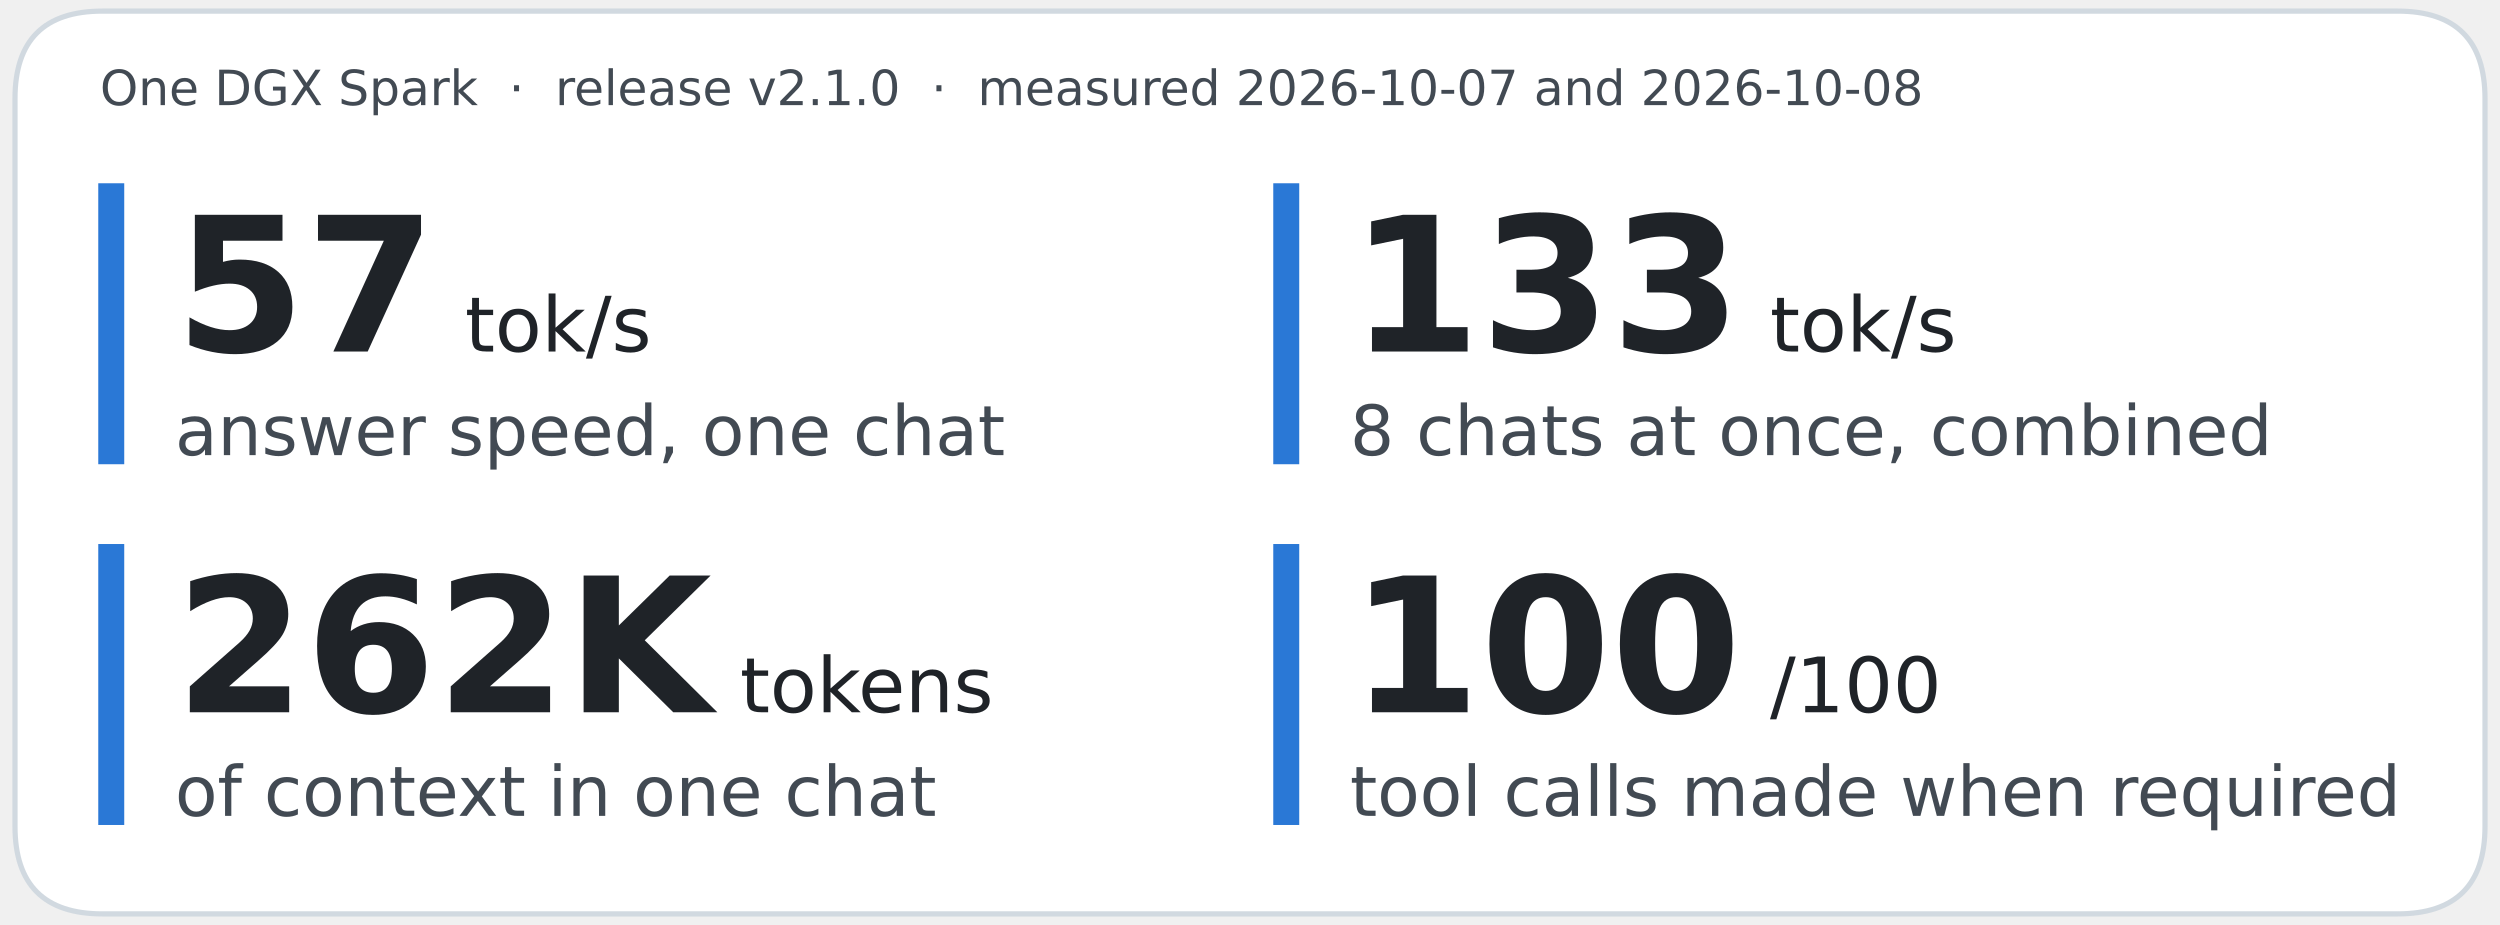
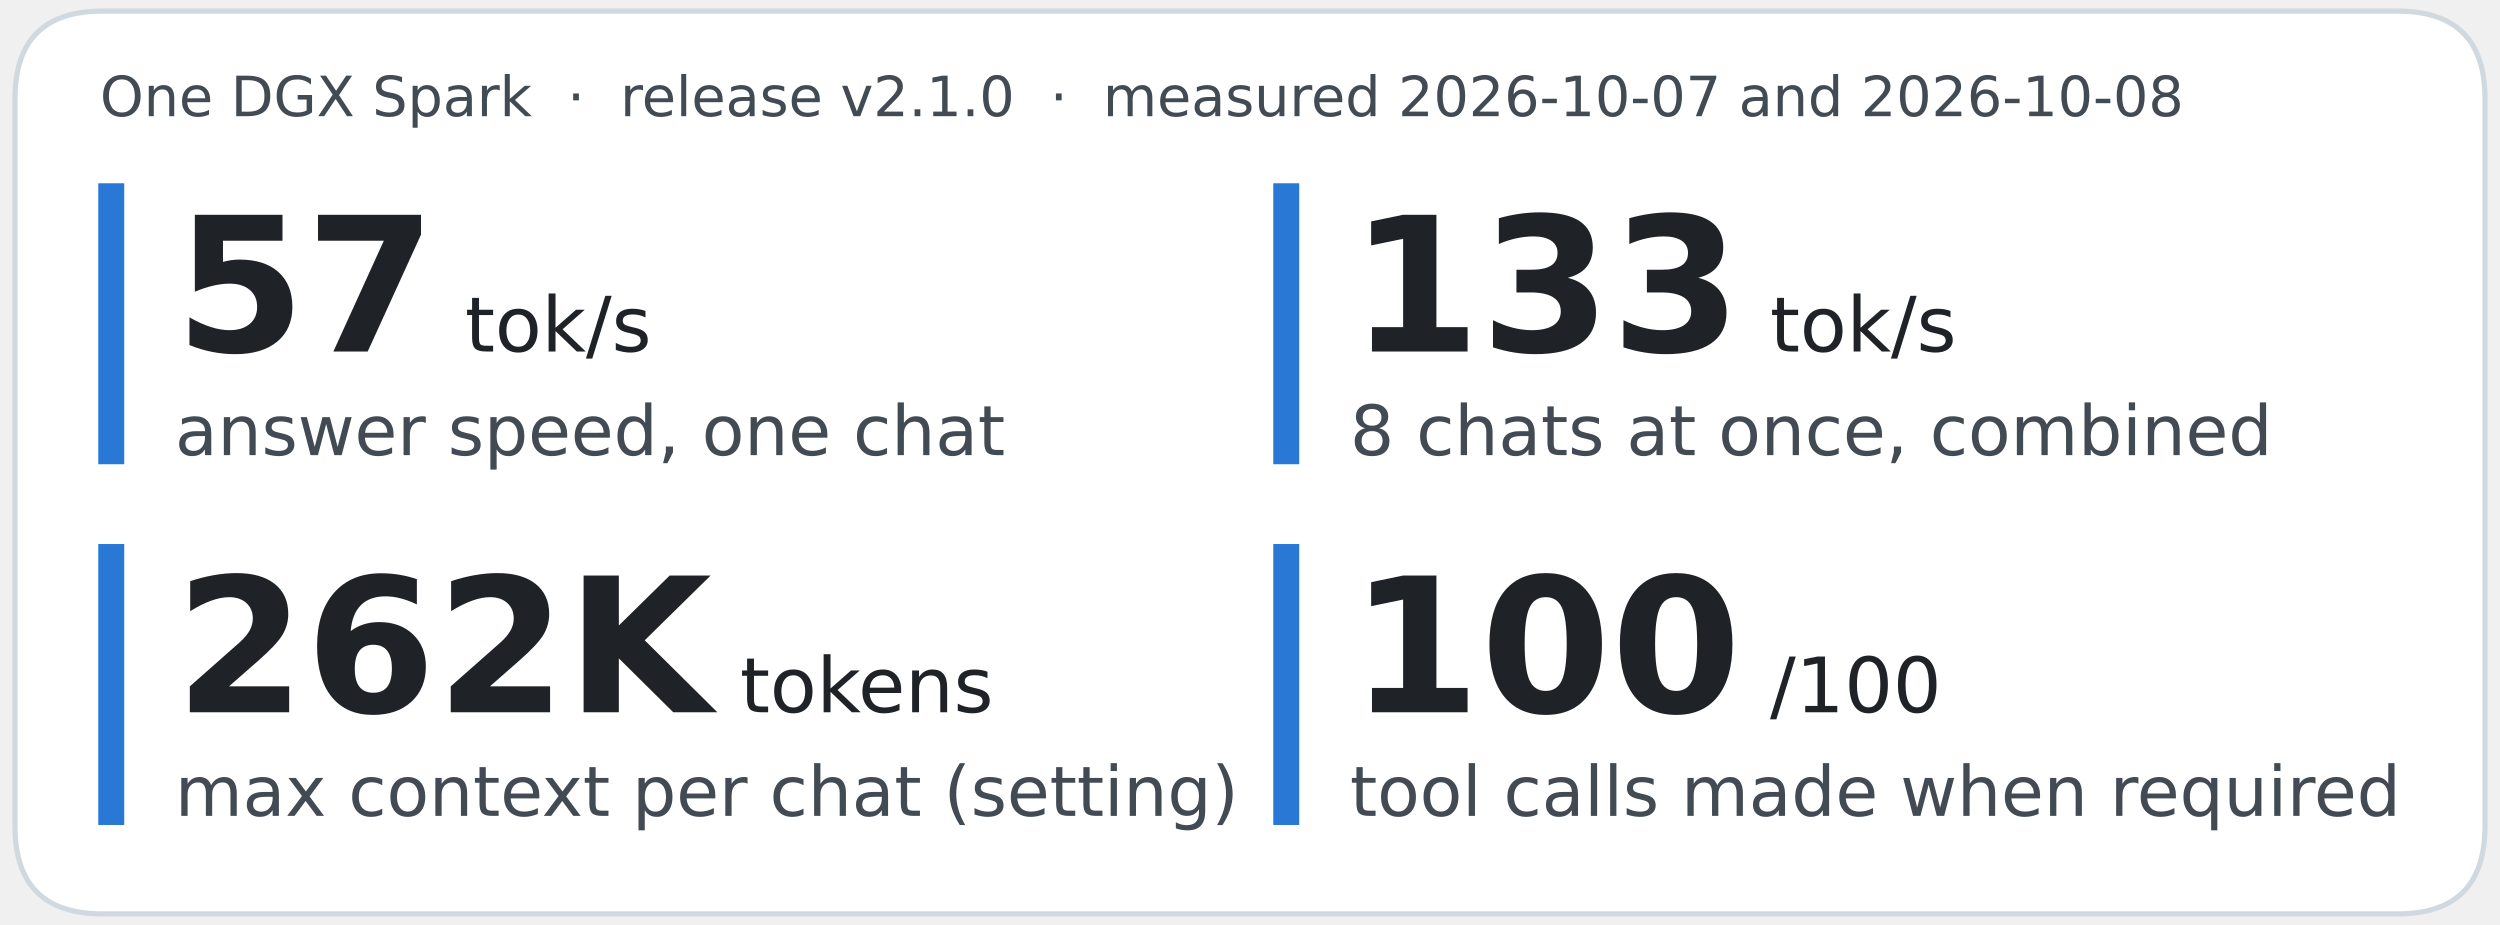
<svg xmlns="http://www.w3.org/2000/svg" xmlns:xlink="http://www.w3.org/1999/xlink" width="720pt" height="266.4pt" viewBox="0 0 720 266.4" version="1.1">
  <defs>
    <style type="text/css">*{stroke-linejoin: round; stroke-linecap: butt}</style>
  </defs>
  <g id="figure_1">
    <g id="patch_1">
      <path d="M 0 266.4  L 720 266.4  L 720 0  L 0 0  L 0 266.4  z " style="fill: none; opacity: 0" />
    </g>
    <g id="patch_2">
      <path d="M 29.52 263.203  L 690.48 263.203  Q 715.68 263.203 715.68 238.003  L 715.68 28.397  Q 715.68 3.197 690.48 3.197  L 29.52 3.197  Q 4.32 3.197 4.32 28.397  L 4.32 238.003  Q 4.32 263.203 29.52 263.203  z " style="fill: #ffffff; stroke: #d1d9e0; stroke-width: 1.5; stroke-linejoin: miter" />
    </g>
    <g id="patch_3">
      <path d="M 28.8 133.2  L 35.28 133.2  L 35.28 53.28  L 28.8 53.28  z " style="fill: #2a78d6; stroke: #2a78d6; stroke-linejoin: miter" />
    </g>
    <g id="patch_4">
      <path d="M 367.2 133.2  L 373.68 133.2  L 373.68 53.28  L 367.2 53.28  z " style="fill: #2a78d6; stroke: #2a78d6; stroke-linejoin: miter" />
    </g>
    <g id="patch_5">
      <path d="M 28.8 237.096  L 35.28 237.096  L 35.28 157.176  L 28.8 157.176  z " style="fill: #2a78d6; stroke: #2a78d6; stroke-linejoin: miter" />
    </g>
    <g id="patch_6">
      <path d="M 367.2 237.096  L 373.68 237.096  L 373.68 157.176  L 367.2 157.176  z " style="fill: #2a78d6; stroke: #2a78d6; stroke-linejoin: miter" />
    </g>
    <g id="text_1">
      <g style="fill: #1f2328" transform="translate(50.4 101.232) scale(0.54 -0.54)">
        <defs>
          <path id="DejaVuSans-Bold-18" d="M 678 4666  L 3669 4666  L 3669 3781  L 1638 3781  L 1638 3059  Q 1775 3097 1914 3117  Q 2053 3138 2203 3138  Q 3056 3138 3531 2711  Q 4006 2284 4006 1522  Q 4006 766 3489 337  Q 2972 -91 2053 -91  Q 1656 -91 1267 -14  Q 878 63 494 219  L 494 1166  Q 875 947 1217 837  Q 1559 728 1863 728  Q 2300 728 2551 942  Q 2803 1156 2803 1522  Q 2803 1891 2551 2103  Q 2300 2316 1863 2316  Q 1603 2316 1309 2248  Q 1016 2181 678 2041  L 678 4666  z " transform="scale(0.015625)" />
          <path id="DejaVuSans-Bold-1a" d="M 428 4666  L 3944 4666  L 3944 3988  L 2125 0  L 953 0  L 2675 3781  L 428 3781  L 428 4666  z " transform="scale(0.015625)" />
        </defs>
        <use xlink:href="#DejaVuSans-Bold-18" />
        <use xlink:href="#DejaVuSans-Bold-1a" transform="translate(69.57812 0)" />
      </g>
    </g>
    <g id="text_2">
      <g style="fill: #1f2328" transform="translate(133.92 101.232) scale(0.22 -0.22)">
        <defs>
          <path id="DejaVuSans-57" d="M 1172 4494  L 1172 3500  L 2356 3500  L 2356 3053  L 1172 3053  L 1172 1153  Q 1172 725 1289 603  Q 1406 481 1766 481  L 2356 481  L 2356 0  L 1766 0  Q 1100 0 847 248  Q 594 497 594 1153  L 594 3053  L 172 3053  L 172 3500  L 594 3500  L 594 4494  L 1172 4494  z " transform="scale(0.015625)" />
          <path id="DejaVuSans-52" d="M 1959 3097  Q 1497 3097 1228 2736  Q 959 2375 959 1747  Q 959 1119 1226 758  Q 1494 397 1959 397  Q 2419 397 2687 759  Q 2956 1122 2956 1747  Q 2956 2369 2687 2733  Q 2419 3097 1959 3097  z M 1959 3584  Q 2709 3584 3137 3096  Q 3566 2609 3566 1747  Q 3566 888 3137 398  Q 2709 -91 1959 -91  Q 1206 -91 779 398  Q 353 888 353 1747  Q 353 2609 779 3096  Q 1206 3584 1959 3584  z " transform="scale(0.015625)" />
          <path id="DejaVuSans-4e" d="M 581 4863  L 1159 4863  L 1159 1991  L 2875 3500  L 3609 3500  L 1753 1863  L 3688 0  L 2938 0  L 1159 1709  L 1159 0  L 581 0  L 581 4863  z " transform="scale(0.015625)" />
          <path id="DejaVuSans-12" d="M 1625 4666  L 2156 4666  L 531 -594  L 0 -594  L 1625 4666  z " transform="scale(0.015625)" />
          <path id="DejaVuSans-56" d="M 2834 3397  L 2834 2853  Q 2591 2978 2328 3040  Q 2066 3103 1784 3103  Q 1356 3103 1142 2972  Q 928 2841 928 2578  Q 928 2378 1081 2264  Q 1234 2150 1697 2047  L 1894 2003  Q 2506 1872 2764 1633  Q 3022 1394 3022 966  Q 3022 478 2636 193  Q 2250 -91 1575 -91  Q 1294 -91 989 -36  Q 684 19 347 128  L 347 722  Q 666 556 975 473  Q 1284 391 1588 391  Q 1994 391 2212 530  Q 2431 669 2431 922  Q 2431 1156 2273 1281  Q 2116 1406 1581 1522  L 1381 1569  Q 847 1681 609 1914  Q 372 2147 372 2553  Q 372 3047 722 3315  Q 1072 3584 1716 3584  Q 2034 3584 2315 3537  Q 2597 3491 2834 3397  z " transform="scale(0.015625)" />
        </defs>
        <use xlink:href="#DejaVuSans-57" />
        <use xlink:href="#DejaVuSans-52" transform="translate(39.20312 0)" />
        <use xlink:href="#DejaVuSans-4e" transform="translate(100.3906 0)" />
        <use xlink:href="#DejaVuSans-12" transform="translate(158.2969 0)" />
        <use xlink:href="#DejaVuSans-56" transform="translate(191.9844 0)" />
      </g>
    </g>
    <g id="text_3">
      <g style="fill: #424a53" transform="translate(50.4 131.0809) scale(0.2 -0.2)">
        <defs>
          <path id="DejaVuSans-44" d="M 2194 1759  Q 1497 1759 1228 1600  Q 959 1441 959 1056  Q 959 750 1161 570  Q 1363 391 1709 391  Q 2188 391 2477 730  Q 2766 1069 2766 1631  L 2766 1759  L 2194 1759  z M 3341 1997  L 3341 0  L 2766 0  L 2766 531  Q 2569 213 2275 61  Q 1981 -91 1556 -91  Q 1019 -91 701 211  Q 384 513 384 1019  Q 384 1609 779 1909  Q 1175 2209 1959 2209  L 2766 2209  L 2766 2266  Q 2766 2663 2505 2880  Q 2244 3097 1772 3097  Q 1472 3097 1187 3025  Q 903 2953 641 2809  L 641 3341  Q 956 3463 1253 3523  Q 1550 3584 1831 3584  Q 2591 3584 2966 3190  Q 3341 2797 3341 1997  z " transform="scale(0.015625)" />
          <path id="DejaVuSans-51" d="M 3513 2113  L 3513 0  L 2938 0  L 2938 2094  Q 2938 2591 2744 2837  Q 2550 3084 2163 3084  Q 1697 3084 1428 2787  Q 1159 2491 1159 1978  L 1159 0  L 581 0  L 581 3500  L 1159 3500  L 1159 2956  Q 1366 3272 1645 3428  Q 1925 3584 2291 3584  Q 2894 3584 3203 3211  Q 3513 2838 3513 2113  z " transform="scale(0.015625)" />
          <path id="DejaVuSans-5a" d="M 269 3500  L 844 3500  L 1563 769  L 2278 3500  L 2956 3500  L 3675 769  L 4391 3500  L 4966 3500  L 4050 0  L 3372 0  L 2619 2869  L 1863 0  L 1184 0  L 269 3500  z " transform="scale(0.015625)" />
          <path id="DejaVuSans-48" d="M 3597 1894  L 3597 1613  L 953 1613  Q 991 1019 1311 708  Q 1631 397 2203 397  Q 2534 397 2845 478  Q 3156 559 3463 722  L 3463 178  Q 3153 47 2828 -22  Q 2503 -91 2169 -91  Q 1331 -91 842 396  Q 353 884 353 1716  Q 353 2575 817 3079  Q 1281 3584 2069 3584  Q 2775 3584 3186 3129  Q 3597 2675 3597 1894  z M 3022 2063  Q 3016 2534 2758 2815  Q 2500 3097 2075 3097  Q 1594 3097 1305 2825  Q 1016 2553 972 2059  L 3022 2063  z " transform="scale(0.015625)" />
          <path id="DejaVuSans-55" d="M 2631 2963  Q 2534 3019 2420 3045  Q 2306 3072 2169 3072  Q 1681 3072 1420 2755  Q 1159 2438 1159 1844  L 1159 0  L 581 0  L 581 3500  L 1159 3500  L 1159 2956  Q 1341 3275 1631 3429  Q 1922 3584 2338 3584  Q 2397 3584 2469 3576  Q 2541 3569 2628 3553  L 2631 2963  z " transform="scale(0.015625)" />
          <path id="DejaVuSans-3" transform="scale(0.015625)" />
          <path id="DejaVuSans-53" d="M 1159 525  L 1159 -1331  L 581 -1331  L 581 3500  L 1159 3500  L 1159 2969  Q 1341 3281 1617 3432  Q 1894 3584 2278 3584  Q 2916 3584 3314 3078  Q 3713 2572 3713 1747  Q 3713 922 3314 415  Q 2916 -91 2278 -91  Q 1894 -91 1617 61  Q 1341 213 1159 525  z M 3116 1747  Q 3116 2381 2855 2742  Q 2594 3103 2138 3103  Q 1681 3103 1420 2742  Q 1159 2381 1159 1747  Q 1159 1113 1420 752  Q 1681 391 2138 391  Q 2594 391 2855 752  Q 3116 1113 3116 1747  z " transform="scale(0.015625)" />
          <path id="DejaVuSans-47" d="M 2906 2969  L 2906 4863  L 3481 4863  L 3481 0  L 2906 0  L 2906 525  Q 2725 213 2448 61  Q 2172 -91 1784 -91  Q 1150 -91 751 415  Q 353 922 353 1747  Q 353 2572 751 3078  Q 1150 3584 1784 3584  Q 2172 3584 2448 3432  Q 2725 3281 2906 2969  z M 947 1747  Q 947 1113 1208 752  Q 1469 391 1925 391  Q 2381 391 2643 752  Q 2906 1113 2906 1747  Q 2906 2381 2643 2742  Q 2381 3103 1925 3103  Q 1469 3103 1208 2742  Q 947 2381 947 1747  z " transform="scale(0.015625)" />
          <path id="DejaVuSans-f" d="M 750 794  L 1409 794  L 1409 256  L 897 -744  L 494 -744  L 750 256  L 750 794  z " transform="scale(0.015625)" />
          <path id="DejaVuSans-46" d="M 3122 3366  L 3122 2828  Q 2878 2963 2633 3030  Q 2388 3097 2138 3097  Q 1578 3097 1268 2742  Q 959 2388 959 1747  Q 959 1106 1268 751  Q 1578 397 2138 397  Q 2388 397 2633 464  Q 2878 531 3122 666  L 3122 134  Q 2881 22 2623 -34  Q 2366 -91 2075 -91  Q 1284 -91 818 406  Q 353 903 353 1747  Q 353 2603 823 3093  Q 1294 3584 2113 3584  Q 2378 3584 2631 3529  Q 2884 3475 3122 3366  z " transform="scale(0.015625)" />
          <path id="DejaVuSans-4b" d="M 3513 2113  L 3513 0  L 2938 0  L 2938 2094  Q 2938 2591 2744 2837  Q 2550 3084 2163 3084  Q 1697 3084 1428 2787  Q 1159 2491 1159 1978  L 1159 0  L 581 0  L 581 4863  L 1159 4863  L 1159 2956  Q 1366 3272 1645 3428  Q 1925 3584 2291 3584  Q 2894 3584 3203 3211  Q 3513 2838 3513 2113  z " transform="scale(0.015625)" />
        </defs>
        <use xlink:href="#DejaVuSans-44" />
        <use xlink:href="#DejaVuSans-51" transform="translate(61.28125 0)" />
        <use xlink:href="#DejaVuSans-56" transform="translate(124.6562 0)" />
        <use xlink:href="#DejaVuSans-5a" transform="translate(176.75 0)" />
        <use xlink:href="#DejaVuSans-48" transform="translate(258.5312 0)" />
        <use xlink:href="#DejaVuSans-55" transform="translate(320.0625 0)" />
        <use xlink:href="#DejaVuSans-3" transform="translate(361.1719 0)" />
        <use xlink:href="#DejaVuSans-56" transform="translate(392.9531 0)" />
        <use xlink:href="#DejaVuSans-53" transform="translate(445.0469 0)" />
        <use xlink:href="#DejaVuSans-48" transform="translate(508.5312 0)" />
        <use xlink:href="#DejaVuSans-48" transform="translate(570.0625 0)" />
        <use xlink:href="#DejaVuSans-47" transform="translate(631.5938 0)" />
        <use xlink:href="#DejaVuSans-f" transform="translate(695.0781 0)" />
        <use xlink:href="#DejaVuSans-3" transform="translate(726.8594 0)" />
        <use xlink:href="#DejaVuSans-52" transform="translate(758.6406 0)" />
        <use xlink:href="#DejaVuSans-51" transform="translate(819.8281 0)" />
        <use xlink:href="#DejaVuSans-48" transform="translate(883.2031 0)" />
        <use xlink:href="#DejaVuSans-3" transform="translate(944.7344 0)" />
        <use xlink:href="#DejaVuSans-46" transform="translate(976.5156 0)" />
        <use xlink:href="#DejaVuSans-4b" transform="translate(1031.5 0)" />
        <use xlink:href="#DejaVuSans-44" transform="translate(1094.875 0)" />
        <use xlink:href="#DejaVuSans-57" transform="translate(1156.156 0)" />
      </g>
    </g>
    <g id="text_4">
      <g style="fill: #1f2328" transform="translate(388.8 101.232) scale(0.54 -0.54)">
        <defs>
          <path id="DejaVuSans-Bold-14" d="M 750 831  L 1813 831  L 1813 3847  L 722 3622  L 722 4441  L 1806 4666  L 2950 4666  L 2950 831  L 4013 831  L 4013 0  L 750 0  L 750 831  z " transform="scale(0.015625)" />
          <path id="DejaVuSans-Bold-16" d="M 2981 2516  Q 3453 2394 3698 2092  Q 3944 1791 3944 1325  Q 3944 631 3412 270  Q 2881 -91 1863 -91  Q 1503 -91 1142 -33  Q 781 25 428 141  L 428 1069  Q 766 900 1098 814  Q 1431 728 1753 728  Q 2231 728 2486 893  Q 2741 1059 2741 1369  Q 2741 1688 2480 1852  Q 2219 2016 1709 2016  L 1228 2016  L 1228 2791  L 1734 2791  Q 2188 2791 2409 2933  Q 2631 3075 2631 3366  Q 2631 3634 2415 3781  Q 2200 3928 1806 3928  Q 1516 3928 1219 3862  Q 922 3797 628 3669  L 628 4550  Q 984 4650 1334 4700  Q 1684 4750 2022 4750  Q 2931 4750 3382 4451  Q 3834 4153 3834 3553  Q 3834 3144 3618 2883  Q 3403 2622 2981 2516  z " transform="scale(0.015625)" />
        </defs>
        <use xlink:href="#DejaVuSans-Bold-14" />
        <use xlink:href="#DejaVuSans-Bold-16" transform="translate(69.57812 0)" />
        <use xlink:href="#DejaVuSans-Bold-16" transform="translate(139.1562 0)" />
      </g>
    </g>
    <g id="text_5">
      <g style="fill: #1f2328" transform="translate(509.76 101.232) scale(0.22 -0.22)">
        <use xlink:href="#DejaVuSans-57" />
        <use xlink:href="#DejaVuSans-52" transform="translate(39.20312 0)" />
        <use xlink:href="#DejaVuSans-4e" transform="translate(100.3906 0)" />
        <use xlink:href="#DejaVuSans-12" transform="translate(158.2969 0)" />
        <use xlink:href="#DejaVuSans-56" transform="translate(191.9844 0)" />
      </g>
    </g>
    <g id="text_6">
      <g style="fill: #424a53" transform="translate(388.8 131.0809) scale(0.2 -0.2)">
        <defs>
          <path id="DejaVuSans-1b" d="M 2034 2216  Q 1584 2216 1326 1975  Q 1069 1734 1069 1313  Q 1069 891 1326 650  Q 1584 409 2034 409  Q 2484 409 2743 651  Q 3003 894 3003 1313  Q 3003 1734 2745 1975  Q 2488 2216 2034 2216  z M 1403 2484  Q 997 2584 770 2862  Q 544 3141 544 3541  Q 544 4100 942 4425  Q 1341 4750 2034 4750  Q 2731 4750 3128 4425  Q 3525 4100 3525 3541  Q 3525 3141 3298 2862  Q 3072 2584 2669 2484  Q 3125 2378 3379 2068  Q 3634 1759 3634 1313  Q 3634 634 3220 271  Q 2806 -91 2034 -91  Q 1263 -91 848 271  Q 434 634 434 1313  Q 434 1759 690 2068  Q 947 2378 1403 2484  z M 1172 3481  Q 1172 3119 1398 2916  Q 1625 2713 2034 2713  Q 2441 2713 2670 2916  Q 2900 3119 2900 3481  Q 2900 3844 2670 4047  Q 2441 4250 2034 4250  Q 1625 4250 1398 4047  Q 1172 3844 1172 3481  z " transform="scale(0.015625)" />
          <path id="DejaVuSans-50" d="M 3328 2828  Q 3544 3216 3844 3400  Q 4144 3584 4550 3584  Q 5097 3584 5394 3201  Q 5691 2819 5691 2113  L 5691 0  L 5113 0  L 5113 2094  Q 5113 2597 4934 2840  Q 4756 3084 4391 3084  Q 3944 3084 3684 2787  Q 3425 2491 3425 1978  L 3425 0  L 2847 0  L 2847 2094  Q 2847 2600 2669 2842  Q 2491 3084 2119 3084  Q 1678 3084 1418 2786  Q 1159 2488 1159 1978  L 1159 0  L 581 0  L 581 3500  L 1159 3500  L 1159 2956  Q 1356 3278 1631 3431  Q 1906 3584 2284 3584  Q 2666 3584 2933 3390  Q 3200 3197 3328 2828  z " transform="scale(0.015625)" />
          <path id="DejaVuSans-45" d="M 3116 1747  Q 3116 2381 2855 2742  Q 2594 3103 2138 3103  Q 1681 3103 1420 2742  Q 1159 2381 1159 1747  Q 1159 1113 1420 752  Q 1681 391 2138 391  Q 2594 391 2855 752  Q 3116 1113 3116 1747  z M 1159 2969  Q 1341 3281 1617 3432  Q 1894 3584 2278 3584  Q 2916 3584 3314 3078  Q 3713 2572 3713 1747  Q 3713 922 3314 415  Q 2916 -91 2278 -91  Q 1894 -91 1617 61  Q 1341 213 1159 525  L 1159 0  L 581 0  L 581 4863  L 1159 4863  L 1159 2969  z " transform="scale(0.015625)" />
          <path id="DejaVuSans-4c" d="M 603 3500  L 1178 3500  L 1178 0  L 603 0  L 603 3500  z M 603 4863  L 1178 4863  L 1178 4134  L 603 4134  L 603 4863  z " transform="scale(0.015625)" />
        </defs>
        <use xlink:href="#DejaVuSans-1b" />
        <use xlink:href="#DejaVuSans-3" transform="translate(63.625 0)" />
        <use xlink:href="#DejaVuSans-46" transform="translate(95.40625 0)" />
        <use xlink:href="#DejaVuSans-4b" transform="translate(150.3906 0)" />
        <use xlink:href="#DejaVuSans-44" transform="translate(213.7656 0)" />
        <use xlink:href="#DejaVuSans-57" transform="translate(275.0469 0)" />
        <use xlink:href="#DejaVuSans-56" transform="translate(314.25 0)" />
        <use xlink:href="#DejaVuSans-3" transform="translate(366.3438 0)" />
        <use xlink:href="#DejaVuSans-44" transform="translate(398.125 0)" />
        <use xlink:href="#DejaVuSans-57" transform="translate(459.4062 0)" />
        <use xlink:href="#DejaVuSans-3" transform="translate(498.6094 0)" />
        <use xlink:href="#DejaVuSans-52" transform="translate(530.3906 0)" />
        <use xlink:href="#DejaVuSans-51" transform="translate(591.5781 0)" />
        <use xlink:href="#DejaVuSans-46" transform="translate(654.9531 0)" />
        <use xlink:href="#DejaVuSans-48" transform="translate(709.9375 0)" />
        <use xlink:href="#DejaVuSans-f" transform="translate(771.4688 0)" />
        <use xlink:href="#DejaVuSans-3" transform="translate(803.25 0)" />
        <use xlink:href="#DejaVuSans-46" transform="translate(835.0312 0)" />
        <use xlink:href="#DejaVuSans-52" transform="translate(890.0156 0)" />
        <use xlink:href="#DejaVuSans-50" transform="translate(951.2031 0)" />
        <use xlink:href="#DejaVuSans-45" transform="translate(1048.609 0)" />
        <use xlink:href="#DejaVuSans-4c" transform="translate(1112.094 0)" />
        <use xlink:href="#DejaVuSans-51" transform="translate(1139.875 0)" />
        <use xlink:href="#DejaVuSans-48" transform="translate(1203.25 0)" />
        <use xlink:href="#DejaVuSans-47" transform="translate(1264.781 0)" />
      </g>
    </g>
    <g id="text_7">
      <g style="fill: #1f2328" transform="translate(50.4 205.128) scale(0.54 -0.54)">
        <defs>
          <path id="DejaVuSans-Bold-15" d="M 1844 884  L 3897 884  L 3897 0  L 506 0  L 506 884  L 2209 2388  Q 2438 2594 2547 2791  Q 2656 2988 2656 3200  Q 2656 3528 2436 3728  Q 2216 3928 1850 3928  Q 1569 3928 1234 3808  Q 900 3688 519 3450  L 519 4475  Q 925 4609 1322 4679  Q 1719 4750 2100 4750  Q 2938 4750 3402 4381  Q 3866 4013 3866 3353  Q 3866 2972 3669 2642  Q 3472 2313 2841 1759  L 1844 884  z " transform="scale(0.015625)" />
          <path id="DejaVuSans-Bold-19" d="M 2316 2303  Q 2000 2303 1842 2098  Q 1684 1894 1684 1484  Q 1684 1075 1842 870  Q 2000 666 2316 666  Q 2634 666 2792 870  Q 2950 1075 2950 1484  Q 2950 1894 2792 2098  Q 2634 2303 2316 2303  z M 3803 4544  L 3803 3681  Q 3506 3822 3243 3889  Q 2981 3956 2731 3956  Q 2194 3956 1894 3657  Q 1594 3359 1544 2772  Q 1750 2925 1990 3001  Q 2231 3078 2516 3078  Q 3231 3078 3670 2659  Q 4109 2241 4109 1563  Q 4109 813 3618 361  Q 3128 -91 2303 -91  Q 1394 -91 895 523  Q 397 1138 397 2266  Q 397 3422 980 4083  Q 1563 4744 2578 4744  Q 2900 4744 3203 4694  Q 3506 4644 3803 4544  z " transform="scale(0.015625)" />
          <path id="DejaVuSans-Bold-2e" d="M 588 4666  L 1791 4666  L 1791 2963  L 3525 4666  L 4922 4666  L 2675 2456  L 5153 0  L 3647 0  L 1791 1838  L 1791 0  L 588 0  L 588 4666  z " transform="scale(0.015625)" />
        </defs>
        <use xlink:href="#DejaVuSans-Bold-15" />
        <use xlink:href="#DejaVuSans-Bold-19" transform="translate(69.57812 0)" />
        <use xlink:href="#DejaVuSans-Bold-15" transform="translate(139.1562 0)" />
        <use xlink:href="#DejaVuSans-Bold-2e" transform="translate(208.7344 0)" />
      </g>
    </g>
    <g id="text_8">
      <g style="fill: #1f2328" transform="translate(213.12 205.128) scale(0.22 -0.22)">
        <use xlink:href="#DejaVuSans-57" />
        <use xlink:href="#DejaVuSans-52" transform="translate(39.20312 0)" />
        <use xlink:href="#DejaVuSans-4e" transform="translate(100.3906 0)" />
        <use xlink:href="#DejaVuSans-48" transform="translate(154.7344 0)" />
        <use xlink:href="#DejaVuSans-51" transform="translate(216.2656 0)" />
        <use xlink:href="#DejaVuSans-56" transform="translate(279.6406 0)" />
      </g>
    </g>
    <g id="text_9">
      <g style="fill: #424a53" transform="translate(50.4 234.9769) scale(0.2 -0.2)">
        <defs>
-           <path id="DejaVuSans-49" d="M 2375 4863  L 2375 4384  L 1825 4384  Q 1516 4384 1395 4259  Q 1275 4134 1275 3809  L 1275 3500  L 2222 3500  L 2222 3053  L 1275 3053  L 1275 0  L 697 0  L 697 3053  L 147 3053  L 147 3500  L 697 3500  L 697 3744  Q 697 4328 969 4595  Q 1241 4863 1831 4863  L 2375 4863  z " transform="scale(0.015625)" />
          <path id="DejaVuSans-5b" d="M 3513 3500  L 2247 1797  L 3578 0  L 2900 0  L 1881 1375  L 863 0  L 184 0  L 1544 1831  L 300 3500  L 978 3500  L 1906 2253  L 2834 3500  L 3513 3500  z " transform="scale(0.015625)" />
-         </defs>
-         <use xlink:href="#DejaVuSans-52" />
-         <use xlink:href="#DejaVuSans-49" transform="translate(61.1875 0)" />
-         <use xlink:href="#DejaVuSans-3" transform="translate(96.39062 0)" />
-         <use xlink:href="#DejaVuSans-46" transform="translate(128.1719 0)" />
-         <use xlink:href="#DejaVuSans-52" transform="translate(183.1562 0)" />
-         <use xlink:href="#DejaVuSans-51" transform="translate(244.3438 0)" />
-         <use xlink:href="#DejaVuSans-57" transform="translate(307.7188 0)" />
-         <use xlink:href="#DejaVuSans-48" transform="translate(346.9219 0)" />
-         <use xlink:href="#DejaVuSans-5b" transform="translate(406.7031 0)" />
-         <use xlink:href="#DejaVuSans-57" transform="translate(465.8906 0)" />
-         <use xlink:href="#DejaVuSans-3" transform="translate(505.0938 0)" />
-         <use xlink:href="#DejaVuSans-4c" transform="translate(536.875 0)" />
-         <use xlink:href="#DejaVuSans-51" transform="translate(564.6562 0)" />
-         <use xlink:href="#DejaVuSans-3" transform="translate(628.0312 0)" />
-         <use xlink:href="#DejaVuSans-52" transform="translate(659.8125 0)" />
-         <use xlink:href="#DejaVuSans-51" transform="translate(721 0)" />
-         <use xlink:href="#DejaVuSans-48" transform="translate(784.375 0)" />
-         <use xlink:href="#DejaVuSans-3" transform="translate(845.9062 0)" />
-         <use xlink:href="#DejaVuSans-46" transform="translate(877.6875 0)" />
-         <use xlink:href="#DejaVuSans-4b" transform="translate(932.6719 0)" />
-         <use xlink:href="#DejaVuSans-44" transform="translate(996.0469 0)" />
-         <use xlink:href="#DejaVuSans-57" transform="translate(1057.328 0)" />
+           <path id="DejaVuSans-b" d="M 1984 4856  Q 1566 4138 1362 3434  Q 1159 2731 1159 2009  Q 1159 1288 1364 580  Q 1569 -128 1984 -844  L 1484 -844  Q 1016 -109 783 600  Q 550 1309 550 2009  Q 550 2706 781 3412  Q 1013 4119 1484 4856  L 1984 4856  z " transform="scale(0.015625)" />
+           <path id="DejaVuSans-4a" d="M 2906 1791  Q 2906 2416 2648 2759  Q 2391 3103 1925 3103  Q 1463 3103 1205 2759  Q 947 2416 947 1791  Q 947 1169 1205 825  Q 1463 481 1925 481  Q 2391 481 2648 825  Q 2906 1169 2906 1791  z M 3481 434  Q 3481 -459 3084 -895  Q 2688 -1331 1869 -1331  Q 1566 -1331 1297 -1286  Q 1028 -1241 775 -1147  L 775 -588  Q 1028 -725 1275 -790  Q 1522 -856 1778 -856  Q 2344 -856 2625 -561  Q 2906 -266 2906 331  L 2906 616  Q 2728 306 2450 153  Q 2172 0 1784 0  Q 1141 0 747 490  Q 353 981 353 1791  Q 353 2603 747 3093  Q 1141 3584 1784 3584  Q 2172 3584 2450 3431  Q 2728 3278 2906 2969  L 2906 3500  L 3481 3500  L 3481 434  z " transform="scale(0.015625)" />
+           <path id="DejaVuSans-c" d="M 513 4856  L 1013 4856  Q 1481 4119 1714 3412  Q 1947 2706 1947 2009  Q 1947 1309 1714 600  Q 1481 -109 1013 -844  L 513 -844  Q 928 -128 1133 580  Q 1338 1288 1338 2009  Q 1338 2731 1133 3434  Q 928 4138 513 4856  z " transform="scale(0.015625)" />
+         </defs>
+         <use xlink:href="#DejaVuSans-50" />
+         <use xlink:href="#DejaVuSans-44" transform="translate(97.40625 0)" />
+         <use xlink:href="#DejaVuSans-5b" transform="translate(158.6875 0)" />
+         <use xlink:href="#DejaVuSans-3" transform="translate(217.875 0)" />
+         <use xlink:href="#DejaVuSans-46" transform="translate(249.6562 0)" />
+         <use xlink:href="#DejaVuSans-52" transform="translate(304.6406 0)" />
+         <use xlink:href="#DejaVuSans-51" transform="translate(365.8281 0)" />
+         <use xlink:href="#DejaVuSans-57" transform="translate(429.2031 0)" />
+         <use xlink:href="#DejaVuSans-48" transform="translate(468.4062 0)" />
+         <use xlink:href="#DejaVuSans-5b" transform="translate(528.1875 0)" />
+         <use xlink:href="#DejaVuSans-57" transform="translate(587.375 0)" />
+         <use xlink:href="#DejaVuSans-3" transform="translate(626.5781 0)" />
+         <use xlink:href="#DejaVuSans-53" transform="translate(658.3594 0)" />
+         <use xlink:href="#DejaVuSans-48" transform="translate(721.8438 0)" />
+         <use xlink:href="#DejaVuSans-55" transform="translate(783.375 0)" />
+         <use xlink:href="#DejaVuSans-3" transform="translate(824.4844 0)" />
+         <use xlink:href="#DejaVuSans-46" transform="translate(856.2656 0)" />
+         <use xlink:href="#DejaVuSans-4b" transform="translate(911.25 0)" />
+         <use xlink:href="#DejaVuSans-44" transform="translate(974.625 0)" />
+         <use xlink:href="#DejaVuSans-57" transform="translate(1035.906 0)" />
+         <use xlink:href="#DejaVuSans-3" transform="translate(1075.109 0)" />
+         <use xlink:href="#DejaVuSans-b" transform="translate(1106.891 0)" />
+         <use xlink:href="#DejaVuSans-56" transform="translate(1145.906 0)" />
+         <use xlink:href="#DejaVuSans-48" transform="translate(1198 0)" />
+         <use xlink:href="#DejaVuSans-57" transform="translate(1259.531 0)" />
+         <use xlink:href="#DejaVuSans-57" transform="translate(1298.734 0)" />
+         <use xlink:href="#DejaVuSans-4c" transform="translate(1337.938 0)" />
+         <use xlink:href="#DejaVuSans-51" transform="translate(1365.719 0)" />
+         <use xlink:href="#DejaVuSans-4a" transform="translate(1429.094 0)" />
+         <use xlink:href="#DejaVuSans-c" transform="translate(1492.578 0)" />
      </g>
    </g>
    <g id="text_10">
      <g style="fill: #1f2328" transform="translate(388.8 205.128) scale(0.54 -0.54)">
        <defs>
          <path id="DejaVuSans-Bold-13" d="M 2944 2338  Q 2944 3213 2780 3570  Q 2616 3928 2228 3928  Q 1841 3928 1675 3570  Q 1509 3213 1509 2338  Q 1509 1453 1675 1090  Q 1841 728 2228 728  Q 2613 728 2778 1090  Q 2944 1453 2944 2338  z M 4147 2328  Q 4147 1169 3647 539  Q 3147 -91 2228 -91  Q 1306 -91 806 539  Q 306 1169 306 2328  Q 306 3491 806 4120  Q 1306 4750 2228 4750  Q 3147 4750 3647 4120  Q 4147 3491 4147 2328  z " transform="scale(0.015625)" />
        </defs>
        <use xlink:href="#DejaVuSans-Bold-14" />
        <use xlink:href="#DejaVuSans-Bold-13" transform="translate(69.57812 0)" />
        <use xlink:href="#DejaVuSans-Bold-13" transform="translate(139.1562 0)" />
      </g>
    </g>
    <g id="text_11">
      <g style="fill: #1f2328" transform="translate(509.76 205.128) scale(0.22 -0.22)">
        <defs>
          <path id="DejaVuSans-14" d="M 794 531  L 1825 531  L 1825 4091  L 703 3866  L 703 4441  L 1819 4666  L 2450 4666  L 2450 531  L 3481 531  L 3481 0  L 794 0  L 794 531  z " transform="scale(0.015625)" />
          <path id="DejaVuSans-13" d="M 2034 4250  Q 1547 4250 1301 3770  Q 1056 3291 1056 2328  Q 1056 1369 1301 889  Q 1547 409 2034 409  Q 2525 409 2770 889  Q 3016 1369 3016 2328  Q 3016 3291 2770 3770  Q 2525 4250 2034 4250  z M 2034 4750  Q 2819 4750 3233 4129  Q 3647 3509 3647 2328  Q 3647 1150 3233 529  Q 2819 -91 2034 -91  Q 1250 -91 836 529  Q 422 1150 422 2328  Q 422 3509 836 4129  Q 1250 4750 2034 4750  z " transform="scale(0.015625)" />
        </defs>
        <use xlink:href="#DejaVuSans-12" />
        <use xlink:href="#DejaVuSans-14" transform="translate(33.6875 0)" />
        <use xlink:href="#DejaVuSans-13" transform="translate(97.3125 0)" />
        <use xlink:href="#DejaVuSans-13" transform="translate(160.9375 0)" />
      </g>
    </g>
    <g id="text_12">
      <g style="fill: #424a53" transform="translate(388.8 234.9769) scale(0.2 -0.2)">
        <defs>
          <path id="DejaVuSans-4f" d="M 603 4863  L 1178 4863  L 1178 0  L 603 0  L 603 4863  z " transform="scale(0.015625)" />
          <path id="DejaVuSans-54" d="M 947 1747  Q 947 1113 1208 752  Q 1469 391 1925 391  Q 2381 391 2643 752  Q 2906 1113 2906 1747  Q 2906 2381 2643 2742  Q 2381 3103 1925 3103  Q 1469 3103 1208 2742  Q 947 2381 947 1747  z M 2906 525  Q 2725 213 2448 61  Q 2172 -91 1784 -91  Q 1150 -91 751 415  Q 353 922 353 1747  Q 353 2572 751 3078  Q 1150 3584 1784 3584  Q 2172 3584 2448 3432  Q 2725 3281 2906 2969  L 2906 3500  L 3481 3500  L 3481 -1331  L 2906 -1331  L 2906 525  z " transform="scale(0.015625)" />
          <path id="DejaVuSans-58" d="M 544 1381  L 544 3500  L 1119 3500  L 1119 1403  Q 1119 906 1312 657  Q 1506 409 1894 409  Q 2359 409 2629 706  Q 2900 1003 2900 1516  L 2900 3500  L 3475 3500  L 3475 0  L 2900 0  L 2900 538  Q 2691 219 2414 64  Q 2138 -91 1772 -91  Q 1169 -91 856 284  Q 544 659 544 1381  z M 1991 3584  L 1991 3584  z " transform="scale(0.015625)" />
        </defs>
        <use xlink:href="#DejaVuSans-57" />
        <use xlink:href="#DejaVuSans-52" transform="translate(39.20312 0)" />
        <use xlink:href="#DejaVuSans-52" transform="translate(100.3906 0)" />
        <use xlink:href="#DejaVuSans-4f" transform="translate(161.5781 0)" />
        <use xlink:href="#DejaVuSans-3" transform="translate(189.3594 0)" />
        <use xlink:href="#DejaVuSans-46" transform="translate(221.1406 0)" />
        <use xlink:href="#DejaVuSans-44" transform="translate(276.125 0)" />
        <use xlink:href="#DejaVuSans-4f" transform="translate(337.4062 0)" />
        <use xlink:href="#DejaVuSans-4f" transform="translate(365.1875 0)" />
        <use xlink:href="#DejaVuSans-56" transform="translate(392.9688 0)" />
        <use xlink:href="#DejaVuSans-3" transform="translate(445.0625 0)" />
        <use xlink:href="#DejaVuSans-50" transform="translate(476.8438 0)" />
        <use xlink:href="#DejaVuSans-44" transform="translate(574.25 0)" />
        <use xlink:href="#DejaVuSans-47" transform="translate(635.5312 0)" />
        <use xlink:href="#DejaVuSans-48" transform="translate(699.0156 0)" />
        <use xlink:href="#DejaVuSans-3" transform="translate(760.5469 0)" />
        <use xlink:href="#DejaVuSans-5a" transform="translate(792.3281 0)" />
        <use xlink:href="#DejaVuSans-4b" transform="translate(874.1094 0)" />
        <use xlink:href="#DejaVuSans-48" transform="translate(937.4844 0)" />
        <use xlink:href="#DejaVuSans-51" transform="translate(999.0156 0)" />
        <use xlink:href="#DejaVuSans-3" transform="translate(1062.391 0)" />
        <use xlink:href="#DejaVuSans-55" transform="translate(1094.172 0)" />
        <use xlink:href="#DejaVuSans-48" transform="translate(1133.078 0)" />
        <use xlink:href="#DejaVuSans-54" transform="translate(1194.609 0)" />
        <use xlink:href="#DejaVuSans-58" transform="translate(1258.094 0)" />
        <use xlink:href="#DejaVuSans-4c" transform="translate(1321.469 0)" />
        <use xlink:href="#DejaVuSans-55" transform="translate(1349.25 0)" />
        <use xlink:href="#DejaVuSans-48" transform="translate(1388.156 0)" />
        <use xlink:href="#DejaVuSans-47" transform="translate(1449.688 0)" />
      </g>
    </g>
    <g id="text_13">
-       <g style="fill: #424a53" transform="translate(28.8 30.27727) scale(0.14 -0.14)">
+       <g style="fill: #424a53" transform="translate(28.8 33.46088) scale(0.16 -0.16)">
        <defs>
          <path id="DejaVuSans-32" d="M 2522 4238  Q 1834 4238 1429 3725  Q 1025 3213 1025 2328  Q 1025 1447 1429 934  Q 1834 422 2522 422  Q 3209 422 3611 934  Q 4013 1447 4013 2328  Q 4013 3213 3611 3725  Q 3209 4238 2522 4238  z M 2522 4750  Q 3503 4750 4090 4092  Q 4678 3434 4678 2328  Q 4678 1225 4090 567  Q 3503 -91 2522 -91  Q 1538 -91 948 565  Q 359 1222 359 2328  Q 359 3434 948 4092  Q 1538 4750 2522 4750  z " transform="scale(0.015625)" />
          <path id="DejaVuSans-27" d="M 1259 4147  L 1259 519  L 2022 519  Q 2988 519 3436 956  Q 3884 1394 3884 2338  Q 3884 3275 3436 3711  Q 2988 4147 2022 4147  L 1259 4147  z M 628 4666  L 1925 4666  Q 3281 4666 3915 4102  Q 4550 3538 4550 2338  Q 4550 1131 3912 565  Q 3275 0 1925 0  L 628 0  L 628 4666  z " transform="scale(0.015625)" />
          <path id="DejaVuSans-2a" d="M 3809 666  L 3809 1919  L 2778 1919  L 2778 2438  L 4434 2438  L 4434 434  Q 4069 175 3628 42  Q 3188 -91 2688 -91  Q 1594 -91 976 548  Q 359 1188 359 2328  Q 359 3472 976 4111  Q 1594 4750 2688 4750  Q 3144 4750 3555 4637  Q 3966 4525 4313 4306  L 4313 3634  Q 3963 3931 3569 4081  Q 3175 4231 2741 4231  Q 1884 4231 1454 3753  Q 1025 3275 1025 2328  Q 1025 1384 1454 906  Q 1884 428 2741 428  Q 3075 428 3337 486  Q 3600 544 3809 666  z " transform="scale(0.015625)" />
          <path id="DejaVuSans-3b" d="M 403 4666  L 1081 4666  L 2241 2931  L 3406 4666  L 4084 4666  L 2584 2425  L 4184 0  L 3506 0  L 2194 1984  L 872 0  L 191 0  L 1856 2491  L 403 4666  z " transform="scale(0.015625)" />
          <path id="DejaVuSans-36" d="M 3425 4513  L 3425 3897  Q 3066 4069 2747 4153  Q 2428 4238 2131 4238  Q 1616 4238 1336 4038  Q 1056 3838 1056 3469  Q 1056 3159 1242 3001  Q 1428 2844 1947 2747  L 2328 2669  Q 3034 2534 3370 2195  Q 3706 1856 3706 1288  Q 3706 609 3251 259  Q 2797 -91 1919 -91  Q 1588 -91 1214 -16  Q 841 59 441 206  L 441 856  Q 825 641 1194 531  Q 1563 422 1919 422  Q 2459 422 2753 634  Q 3047 847 3047 1241  Q 3047 1584 2836 1778  Q 2625 1972 2144 2069  L 1759 2144  Q 1053 2284 737 2584  Q 422 2884 422 3419  Q 422 4038 858 4394  Q 1294 4750 2059 4750  Q 2388 4750 2728 4690  Q 3069 4631 3425 4513  z " transform="scale(0.015625)" />
          <path id="DejaVuSans-79" d="M 684 2619  L 1344 2619  L 1344 1825  L 684 1825  L 684 2619  z " transform="scale(0.015625)" />
          <path id="DejaVuSans-59" d="M 191 3500  L 800 3500  L 1894 563  L 2988 3500  L 3597 3500  L 2284 0  L 1503 0  L 191 3500  z " transform="scale(0.015625)" />
          <path id="DejaVuSans-15" d="M 1228 531  L 3431 531  L 3431 0  L 469 0  L 469 531  Q 828 903 1448 1529  Q 2069 2156 2228 2338  Q 2531 2678 2651 2914  Q 2772 3150 2772 3378  Q 2772 3750 2511 3984  Q 2250 4219 1831 4219  Q 1534 4219 1204 4116  Q 875 4013 500 3803  L 500 4441  Q 881 4594 1212 4672  Q 1544 4750 1819 4750  Q 2544 4750 2975 4387  Q 3406 4025 3406 3419  Q 3406 3131 3298 2873  Q 3191 2616 2906 2266  Q 2828 2175 2409 1742  Q 1991 1309 1228 531  z " transform="scale(0.015625)" />
          <path id="DejaVuSans-11" d="M 684 794  L 1344 794  L 1344 0  L 684 0  L 684 794  z " transform="scale(0.015625)" />
          <path id="DejaVuSans-19" d="M 2113 2584  Q 1688 2584 1439 2293  Q 1191 2003 1191 1497  Q 1191 994 1439 701  Q 1688 409 2113 409  Q 2538 409 2786 701  Q 3034 994 3034 1497  Q 3034 2003 2786 2293  Q 2538 2584 2113 2584  z M 3366 4563  L 3366 3988  Q 3128 4100 2886 4159  Q 2644 4219 2406 4219  Q 1781 4219 1451 3797  Q 1122 3375 1075 2522  Q 1259 2794 1537 2939  Q 1816 3084 2150 3084  Q 2853 3084 3261 2657  Q 3669 2231 3669 1497  Q 3669 778 3244 343  Q 2819 -91 2113 -91  Q 1303 -91 875 529  Q 447 1150 447 2328  Q 447 3434 972 4092  Q 1497 4750 2381 4750  Q 2619 4750 2861 4703  Q 3103 4656 3366 4563  z " transform="scale(0.015625)" />
          <path id="DejaVuSans-10" d="M 313 2009  L 1997 2009  L 1997 1497  L 313 1497  L 313 2009  z " transform="scale(0.015625)" />
          <path id="DejaVuSans-1a" d="M 525 4666  L 3525 4666  L 3525 4397  L 1831 0  L 1172 0  L 2766 4134  L 525 4134  L 525 4666  z " transform="scale(0.015625)" />
        </defs>
        <use xlink:href="#DejaVuSans-32" />
        <use xlink:href="#DejaVuSans-51" transform="translate(78.71875 0)" />
        <use xlink:href="#DejaVuSans-48" transform="translate(142.0938 0)" />
        <use xlink:href="#DejaVuSans-3" transform="translate(203.625 0)" />
        <use xlink:href="#DejaVuSans-27" transform="translate(235.4062 0)" />
        <use xlink:href="#DejaVuSans-2a" transform="translate(312.4062 0)" />
        <use xlink:href="#DejaVuSans-3b" transform="translate(389.8906 0)" />
        <use xlink:href="#DejaVuSans-3" transform="translate(458.3906 0)" />
        <use xlink:href="#DejaVuSans-36" transform="translate(490.1719 0)" />
        <use xlink:href="#DejaVuSans-53" transform="translate(553.6562 0)" />
        <use xlink:href="#DejaVuSans-44" transform="translate(617.1406 0)" />
        <use xlink:href="#DejaVuSans-55" transform="translate(678.4219 0)" />
        <use xlink:href="#DejaVuSans-4e" transform="translate(719.5312 0)" />
        <use xlink:href="#DejaVuSans-3" transform="translate(777.4375 0)" />
        <use xlink:href="#DejaVuSans-3" transform="translate(809.2188 0)" />
        <use xlink:href="#DejaVuSans-79" transform="translate(841 0)" />
        <use xlink:href="#DejaVuSans-3" transform="translate(872.7812 0)" />
        <use xlink:href="#DejaVuSans-3" transform="translate(904.5625 0)" />
        <use xlink:href="#DejaVuSans-55" transform="translate(936.3438 0)" />
        <use xlink:href="#DejaVuSans-48" transform="translate(975.25 0)" />
        <use xlink:href="#DejaVuSans-4f" transform="translate(1036.781 0)" />
        <use xlink:href="#DejaVuSans-48" transform="translate(1064.562 0)" />
        <use xlink:href="#DejaVuSans-44" transform="translate(1126.094 0)" />
        <use xlink:href="#DejaVuSans-56" transform="translate(1187.375 0)" />
        <use xlink:href="#DejaVuSans-48" transform="translate(1239.469 0)" />
        <use xlink:href="#DejaVuSans-3" transform="translate(1301 0)" />
        <use xlink:href="#DejaVuSans-59" transform="translate(1332.781 0)" />
        <use xlink:href="#DejaVuSans-15" transform="translate(1391.969 0)" />
        <use xlink:href="#DejaVuSans-11" transform="translate(1455.594 0)" />
        <use xlink:href="#DejaVuSans-14" transform="translate(1487.375 0)" />
        <use xlink:href="#DejaVuSans-11" transform="translate(1551 0)" />
        <use xlink:href="#DejaVuSans-13" transform="translate(1582.781 0)" />
        <use xlink:href="#DejaVuSans-3" transform="translate(1646.406 0)" />
        <use xlink:href="#DejaVuSans-3" transform="translate(1678.188 0)" />
        <use xlink:href="#DejaVuSans-79" transform="translate(1709.969 0)" />
        <use xlink:href="#DejaVuSans-3" transform="translate(1741.75 0)" />
        <use xlink:href="#DejaVuSans-3" transform="translate(1773.531 0)" />
        <use xlink:href="#DejaVuSans-50" transform="translate(1805.312 0)" />
        <use xlink:href="#DejaVuSans-48" transform="translate(1902.719 0)" />
        <use xlink:href="#DejaVuSans-44" transform="translate(1964.25 0)" />
        <use xlink:href="#DejaVuSans-56" transform="translate(2025.531 0)" />
        <use xlink:href="#DejaVuSans-58" transform="translate(2077.625 0)" />
        <use xlink:href="#DejaVuSans-55" transform="translate(2141 0)" />
        <use xlink:href="#DejaVuSans-48" transform="translate(2179.906 0)" />
        <use xlink:href="#DejaVuSans-47" transform="translate(2241.438 0)" />
        <use xlink:href="#DejaVuSans-3" transform="translate(2304.922 0)" />
        <use xlink:href="#DejaVuSans-15" transform="translate(2336.703 0)" />
        <use xlink:href="#DejaVuSans-13" transform="translate(2400.328 0)" />
        <use xlink:href="#DejaVuSans-15" transform="translate(2463.953 0)" />
        <use xlink:href="#DejaVuSans-19" transform="translate(2527.578 0)" />
        <use xlink:href="#DejaVuSans-10" transform="translate(2591.203 0)" />
        <use xlink:href="#DejaVuSans-14" transform="translate(2627.281 0)" />
        <use xlink:href="#DejaVuSans-13" transform="translate(2690.906 0)" />
        <use xlink:href="#DejaVuSans-10" transform="translate(2754.531 0)" />
        <use xlink:href="#DejaVuSans-13" transform="translate(2790.609 0)" />
        <use xlink:href="#DejaVuSans-1a" transform="translate(2854.234 0)" />
        <use xlink:href="#DejaVuSans-3" transform="translate(2917.859 0)" />
        <use xlink:href="#DejaVuSans-44" transform="translate(2949.641 0)" />
        <use xlink:href="#DejaVuSans-51" transform="translate(3010.922 0)" />
        <use xlink:href="#DejaVuSans-47" transform="translate(3074.297 0)" />
        <use xlink:href="#DejaVuSans-3" transform="translate(3137.781 0)" />
        <use xlink:href="#DejaVuSans-15" transform="translate(3169.562 0)" />
        <use xlink:href="#DejaVuSans-13" transform="translate(3233.188 0)" />
        <use xlink:href="#DejaVuSans-15" transform="translate(3296.812 0)" />
        <use xlink:href="#DejaVuSans-19" transform="translate(3360.438 0)" />
        <use xlink:href="#DejaVuSans-10" transform="translate(3424.062 0)" />
        <use xlink:href="#DejaVuSans-14" transform="translate(3460.141 0)" />
        <use xlink:href="#DejaVuSans-13" transform="translate(3523.766 0)" />
        <use xlink:href="#DejaVuSans-10" transform="translate(3587.391 0)" />
        <use xlink:href="#DejaVuSans-13" transform="translate(3623.469 0)" />
        <use xlink:href="#DejaVuSans-1b" transform="translate(3687.094 0)" />
      </g>
    </g>
  </g>
</svg>
